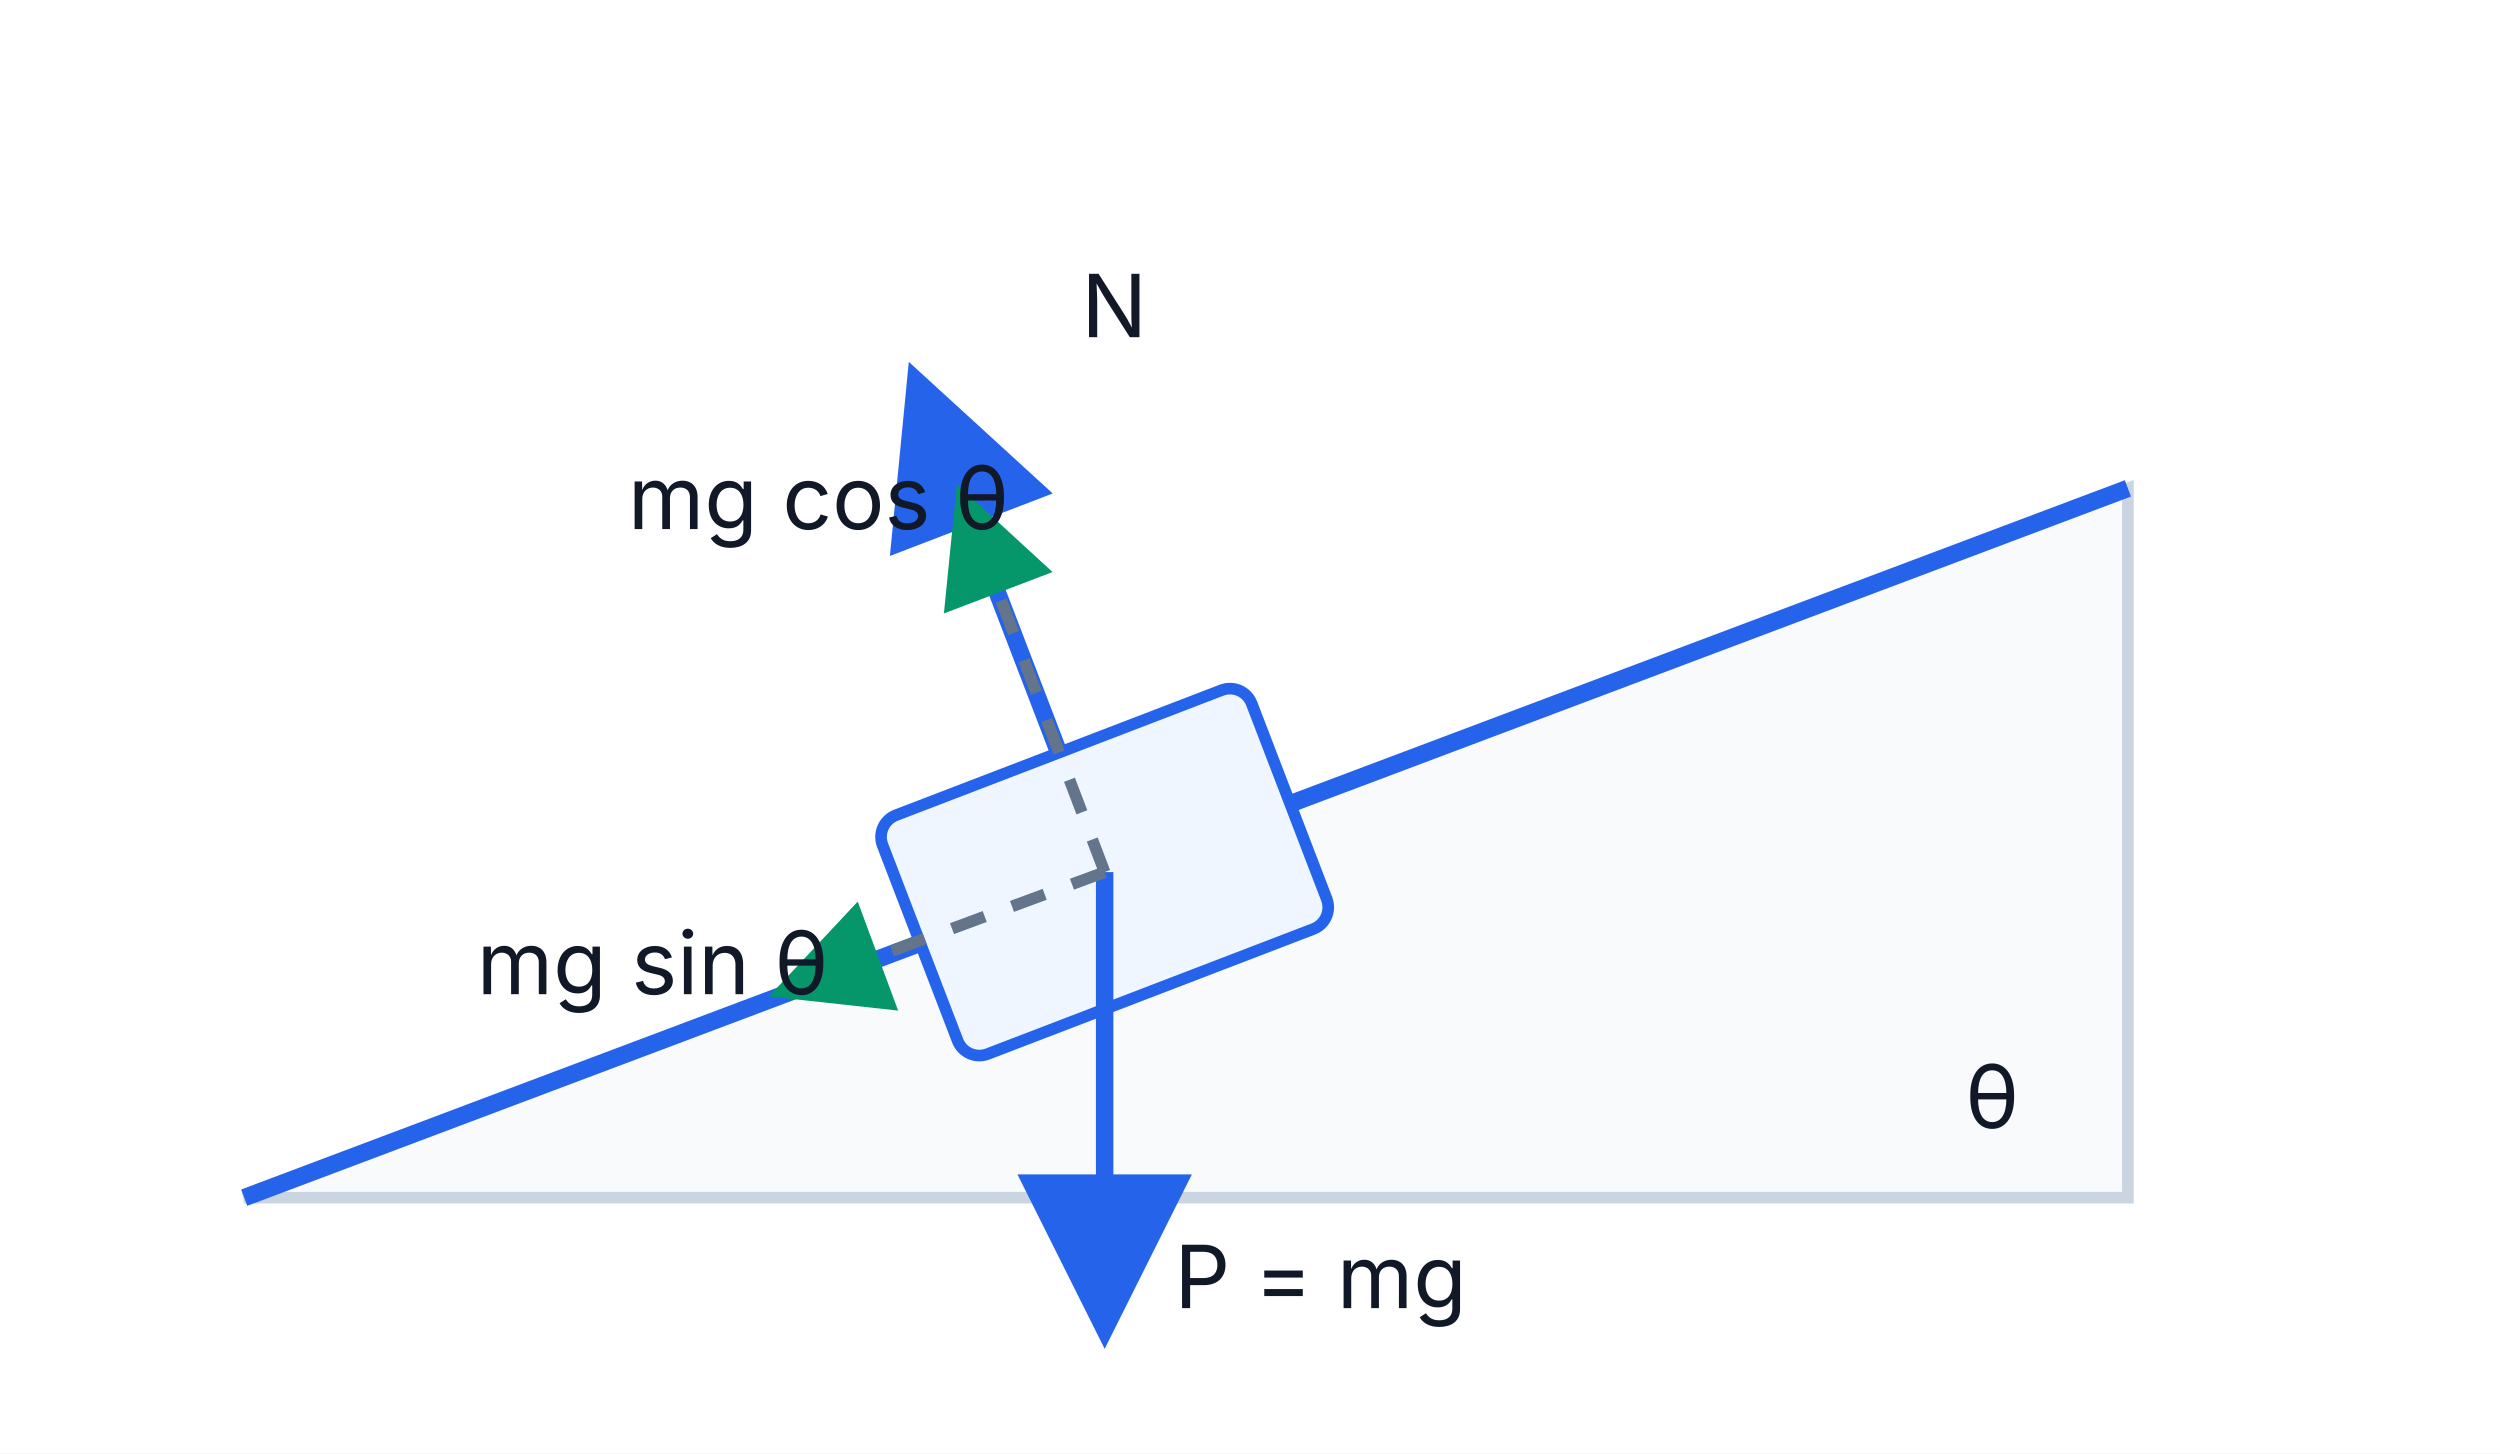
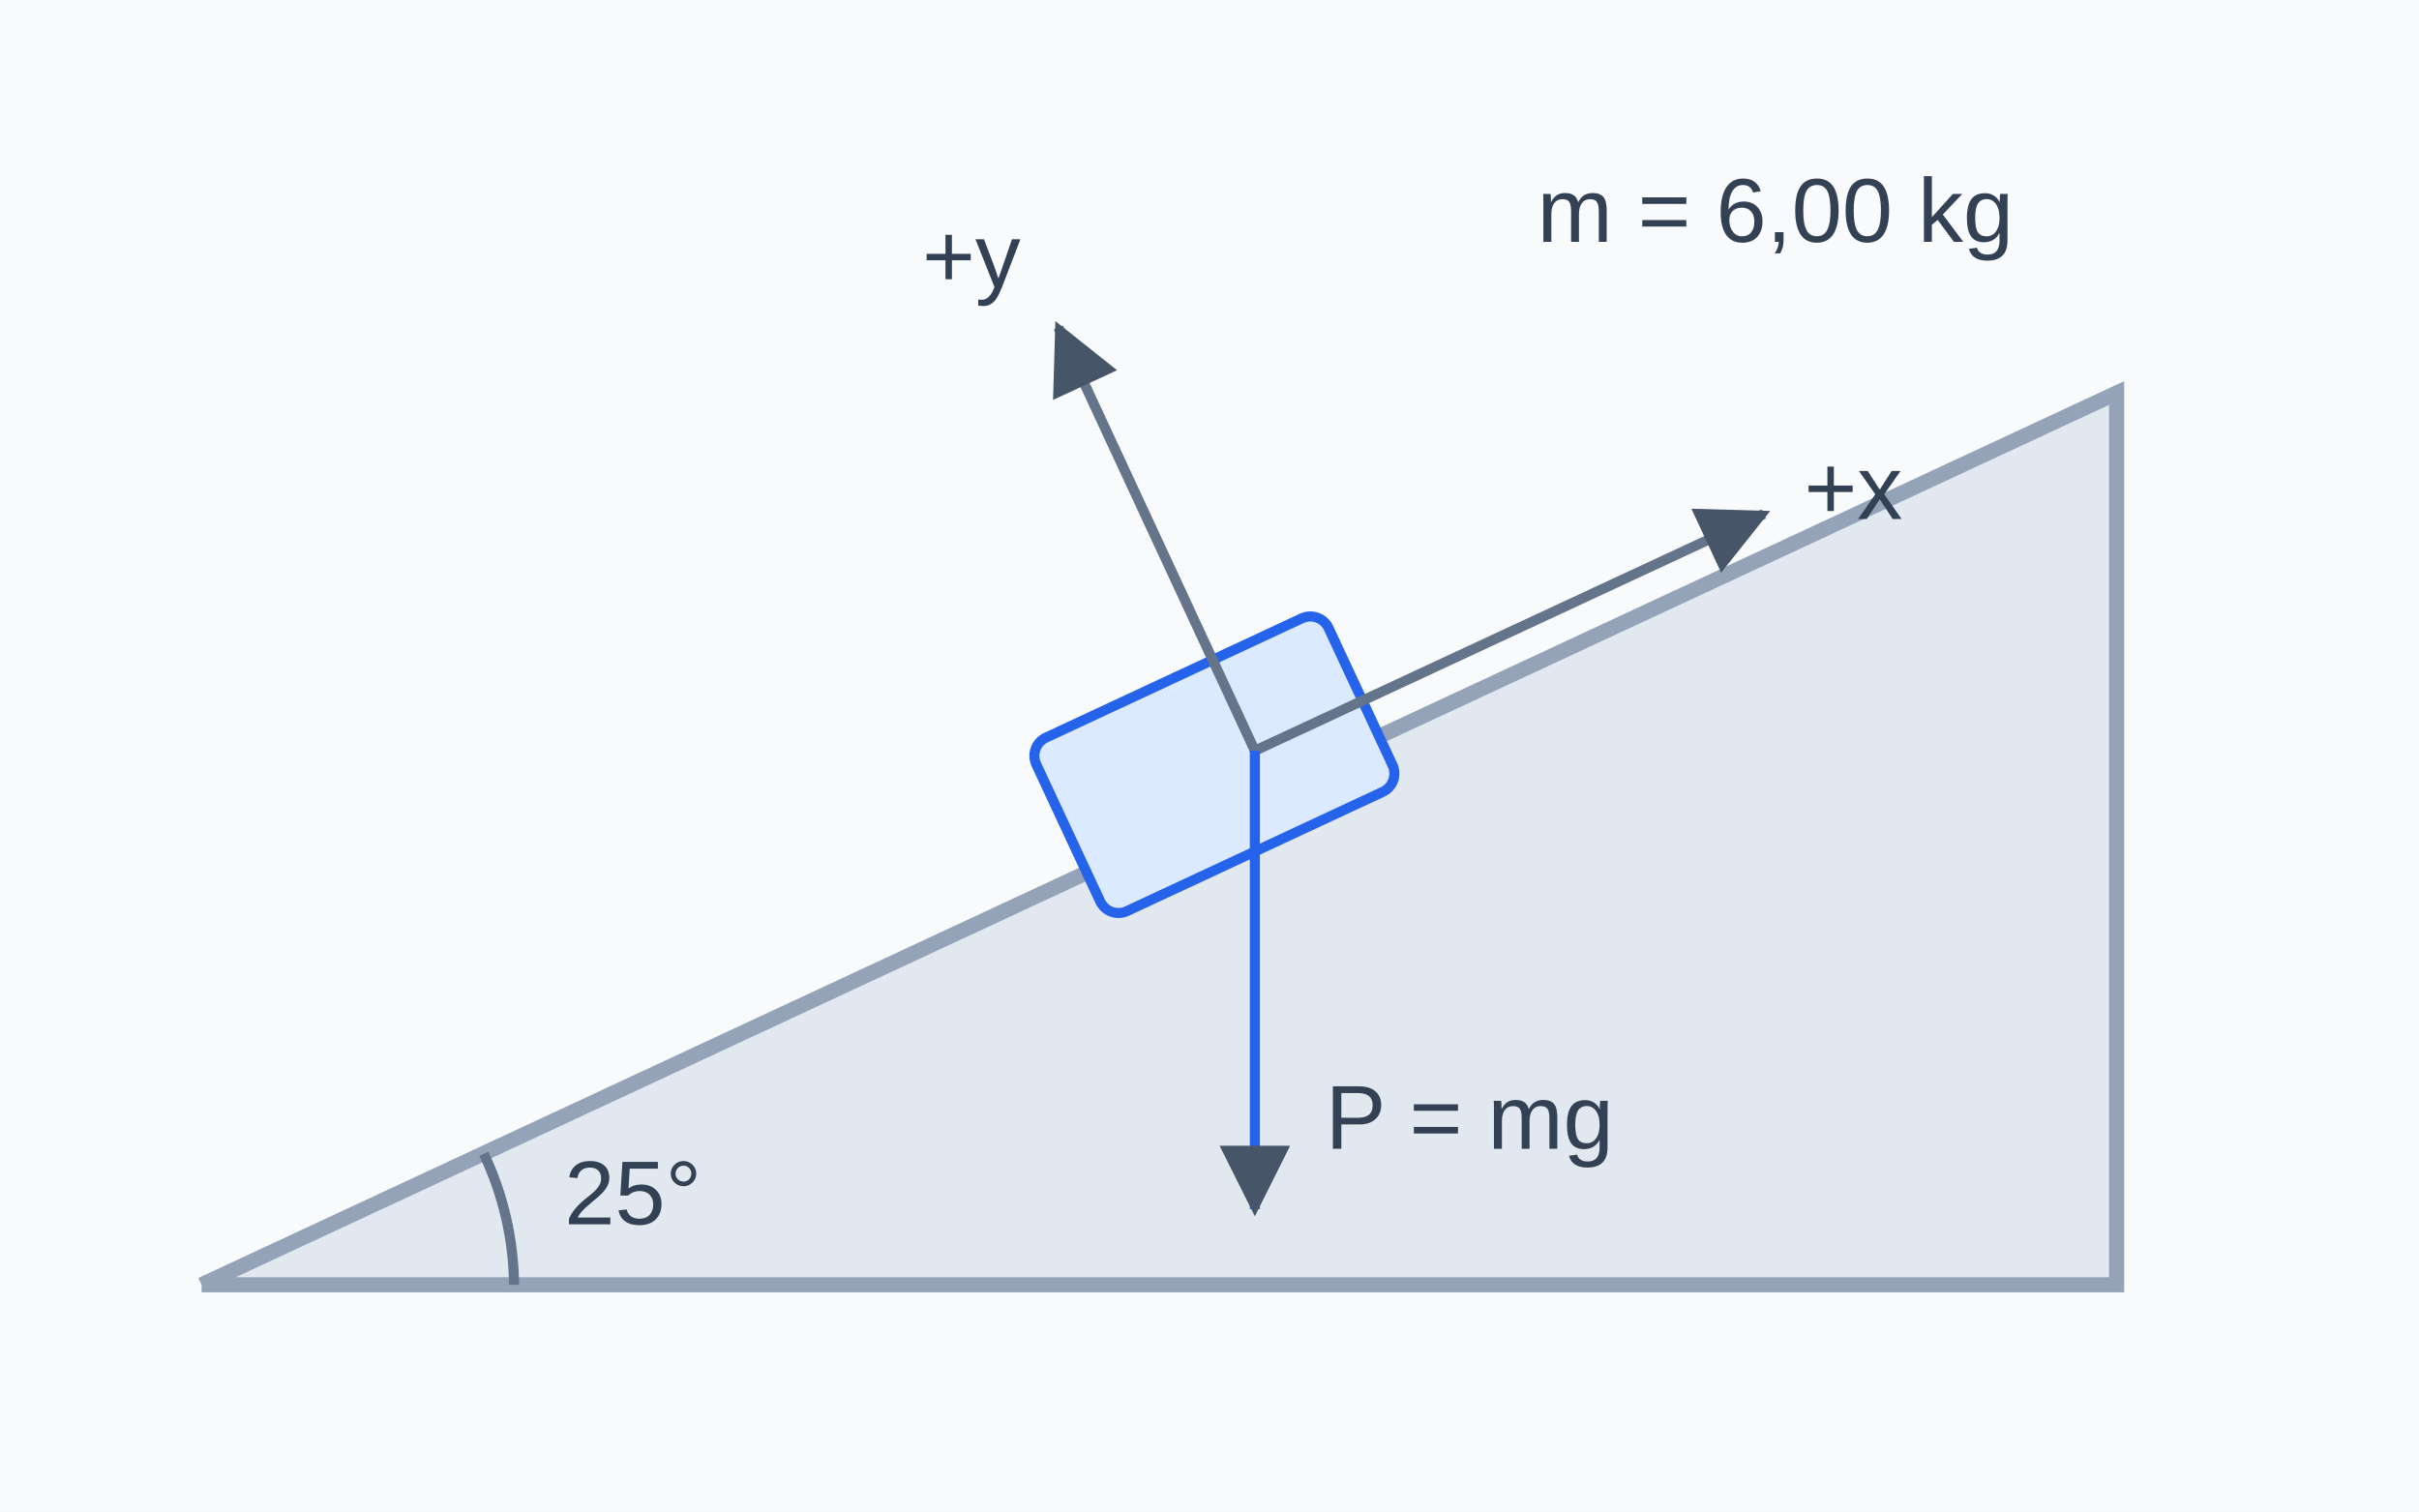
- <svg xmlns="http://www.w3.org/2000/svg" viewBox="0 0 430 250" role="img" aria-labelledby="title desc">
+ <svg xmlns="http://www.w3.org/2000/svg" viewBox="0 0 480 300" role="img" aria-labelledby="title desc">
  <defs>
-     <marker id="arrow-blue" markerWidth="10" markerHeight="10" refX="8" refY="5" orient="auto">
-       <path d="M0 0 L10 5 L0 10 Z" fill="#2563eb" />
-     </marker>
-     <marker id="arrow-green" markerWidth="10" markerHeight="10" refX="8" refY="5" orient="auto">
-       <path d="M0 0 L10 5 L0 10 Z" fill="#059669" />
+     <marker id="arrow" viewBox="0 0 10 10" refX="9" refY="5" markerWidth="7" markerHeight="7" orient="auto-start-reverse">
+       <path d="M0 0 L10 5 L0 10 Z" fill="#475569" />
    </marker>
  </defs>
-   <rect width="430" height="250" fill="#fff" />
-   <path d="M42 206 L366 206 L366 84 Z" fill="#f8fafc" stroke="#cbd5e1" stroke-width="2" />
-   <path d="M42 206 L366 84" stroke="#2563eb" stroke-width="3" />
-   <g transform="translate(190 150) rotate(-21)">
-     <rect x="-34" y="-22" width="68" height="44" rx="4" fill="#eff6ff" stroke="#2563eb" stroke-width="2" />
-     <path d="M0 -22 L0 -88" stroke="#2563eb" stroke-width="3" marker-end="url(#arrow-blue)" />
-   </g>
-   <path d="M190 150 L190 226" stroke="#2563eb" stroke-width="3" marker-end="url(#arrow-blue)" />
-   <path d="M190 150 L136 170" stroke="#64748b" stroke-width="2" stroke-dasharray="6 5" marker-end="url(#arrow-green)" />
-   <path d="M190 150 L166 87" stroke="#64748b" stroke-width="2" stroke-dasharray="6 5" marker-end="url(#arrow-green)" />
-   <g font-family="system-ui, -apple-system, Segoe UI, sans-serif" font-size="15" fill="#111827">
-     <text x="202" y="225">P = mg</text>
-     <text x="186" y="58">N</text>
-     <text x="82" y="171">mg sin θ</text>
-     <text x="108" y="91">mg cos θ</text>
-     <text x="338" y="194">θ</text>
+   <rect width="480" height="300" fill="#f8fafc" />
+   <g font-family="Arial, sans-serif" fill="#334155">
+     <polyline points="40.00,255.00 420.00,255.00 420.00,78.00 40.00,255.00" fill="#e2e8f0" stroke="#94a3b8" stroke-width="3" />
+     <rect x="217" y="131" width="64" height="38" rx="4" fill="#dbeafe" stroke="#2563eb" stroke-width="2" transform="rotate(-25 249 169)" />
+     <path d="M249 149 L350 102" fill="none" stroke="#64748b" stroke-width="2" marker-end="url(#arrow)" />
+     <text x="358" y="103" font-size="18" text-anchor="start">+x</text>
+     <path d="M249 149 L210 65" fill="none" stroke="#64748b" stroke-width="2" marker-end="url(#arrow)" />
+     <text x="183" y="57" font-size="18" text-anchor="start">+y</text>
+     <path d="M249 149 L249 240" fill="none" stroke="#2563eb" stroke-width="2" marker-end="url(#arrow)" />
+     <text x="263" y="228" font-size="18" text-anchor="start">P = mg</text>
+     <path d="M102 255 A62 62 0 0 0 96 229" fill="none" stroke="#64748b" stroke-width="2" />
+     <text x="112" y="243" font-size="18" text-anchor="start">25°</text>
+     <text x="305" y="48" font-size="18" text-anchor="start">m = 6,00 kg</text>
  </g>
</svg>
